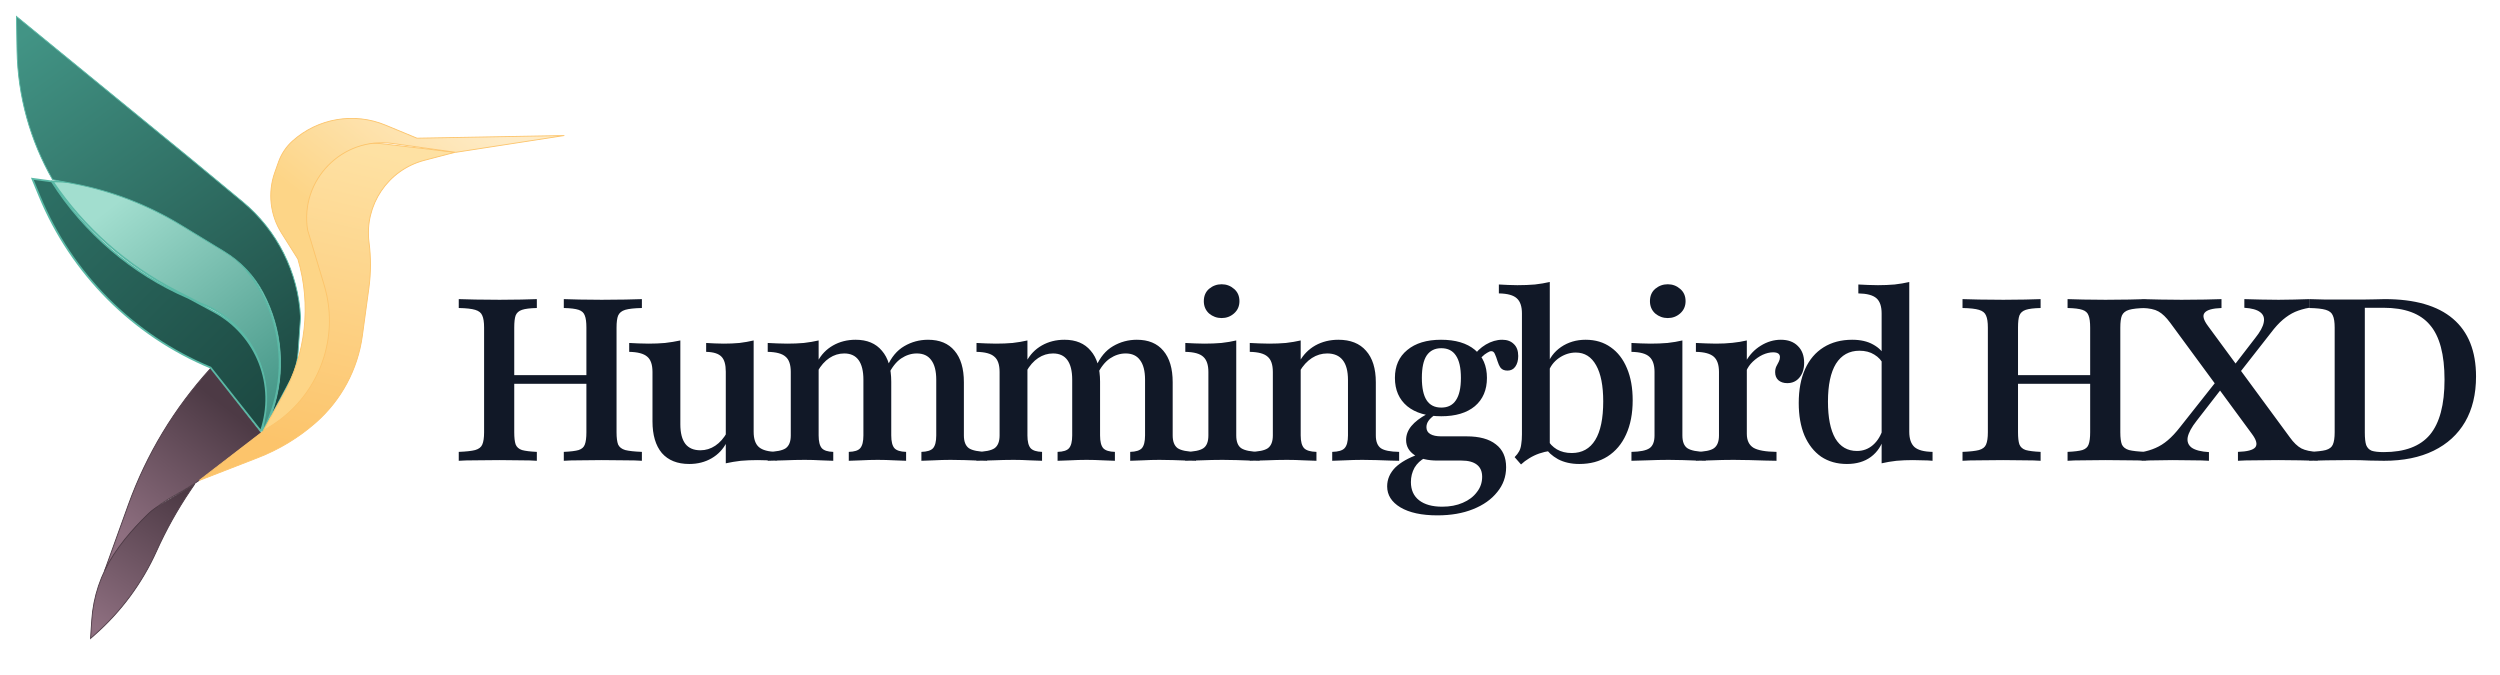
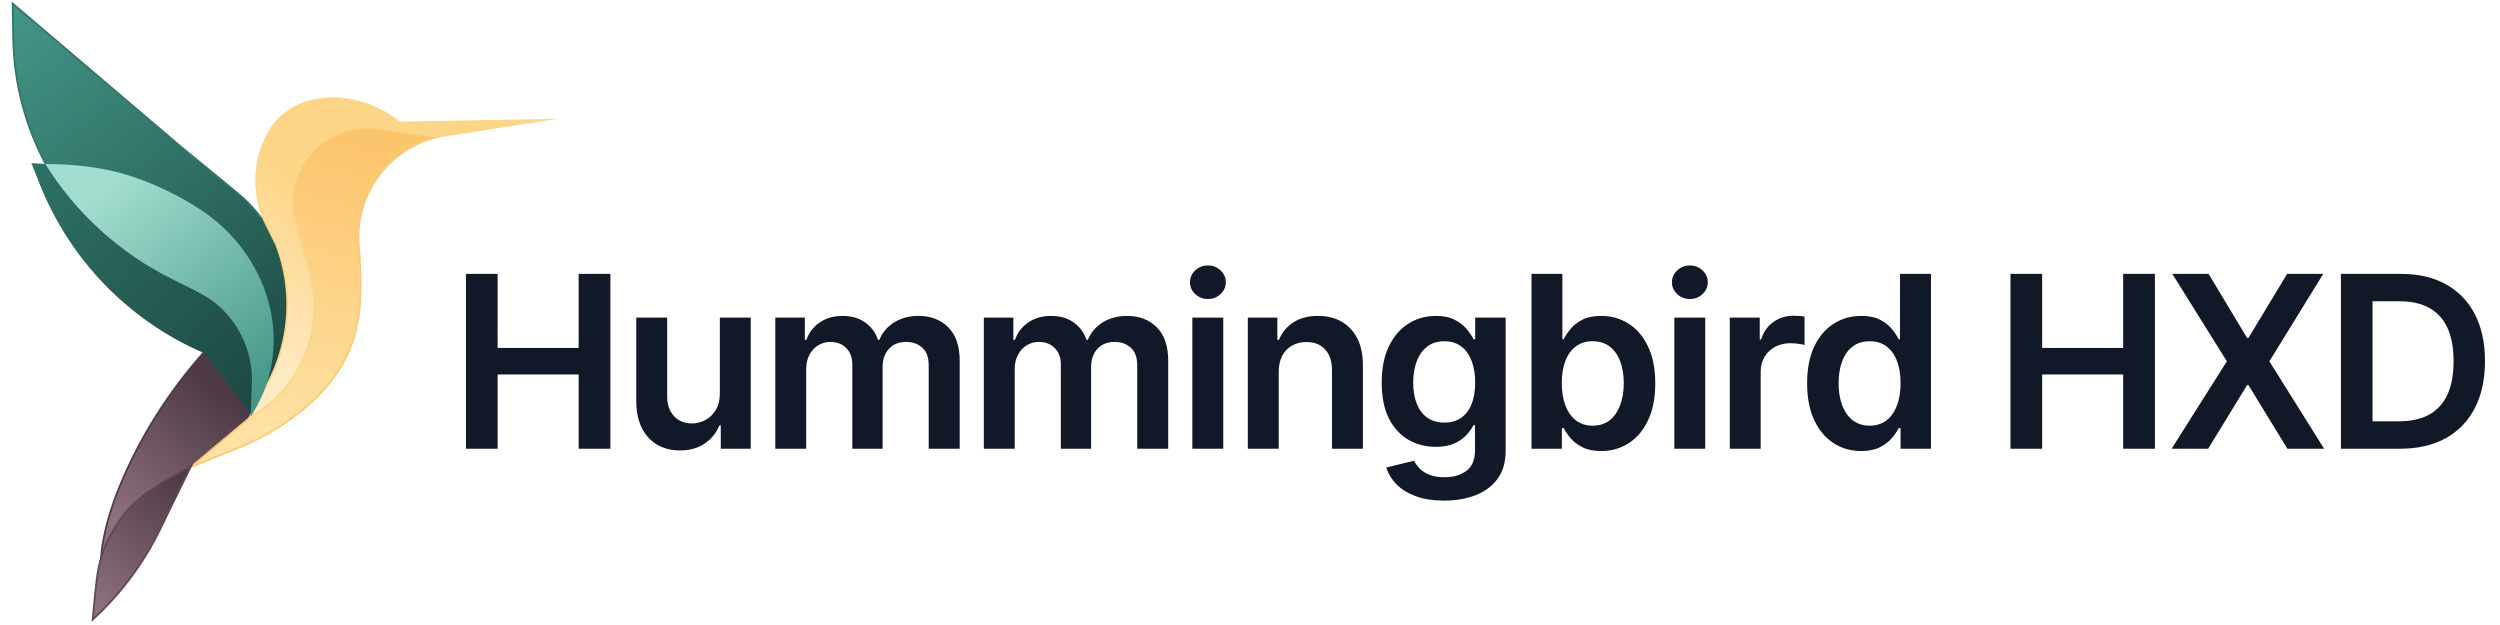
- <svg xmlns="http://www.w3.org/2000/svg" width="152" height="41" viewBox="0 0 152 41" fill="none">
-   <path d="M34.279 28.016V27.474C34.686 27.456 34.987 27.419 35.181 27.363C35.375 27.299 35.5 27.187 35.556 27.03C35.621 26.863 35.653 26.613 35.653 26.28V19.921C35.653 19.588 35.621 19.343 35.556 19.185C35.5 19.019 35.375 18.903 35.181 18.838C34.987 18.773 34.686 18.736 34.279 18.727V18.186C34.519 18.195 34.839 18.204 35.236 18.213C35.644 18.223 36.093 18.227 36.583 18.227C37.129 18.227 37.611 18.223 38.027 18.213C38.453 18.204 38.786 18.195 39.027 18.186V18.727C38.573 18.736 38.236 18.773 38.013 18.838C37.8 18.903 37.657 19.019 37.583 19.185C37.518 19.343 37.486 19.588 37.486 19.921V26.28C37.486 26.613 37.518 26.863 37.583 27.03C37.657 27.187 37.8 27.299 38.013 27.363C38.236 27.419 38.573 27.456 39.027 27.474V28.016C38.786 27.997 38.458 27.988 38.041 27.988C37.625 27.979 37.139 27.974 36.583 27.974C36.093 27.974 35.644 27.979 35.236 27.988C34.839 27.988 34.519 27.997 34.279 28.016ZM27.892 28.016V27.474C28.345 27.456 28.678 27.419 28.891 27.363C29.113 27.299 29.257 27.187 29.322 27.03C29.396 26.863 29.433 26.613 29.433 26.28V19.921C29.433 19.588 29.396 19.343 29.322 19.185C29.257 19.019 29.113 18.903 28.891 18.838C28.678 18.773 28.345 18.736 27.892 18.727V18.186C28.142 18.195 28.48 18.204 28.905 18.213C29.331 18.223 29.822 18.227 30.377 18.227C30.858 18.227 31.298 18.223 31.696 18.213C32.094 18.204 32.409 18.195 32.64 18.186V18.727C32.233 18.736 31.932 18.773 31.738 18.838C31.543 18.903 31.414 19.019 31.349 19.185C31.293 19.343 31.266 19.588 31.266 19.921V26.28C31.266 26.604 31.293 26.85 31.349 27.016C31.414 27.183 31.543 27.299 31.738 27.363C31.941 27.419 32.242 27.456 32.64 27.474V28.016C32.4 27.997 32.08 27.988 31.682 27.988C31.284 27.979 30.844 27.974 30.363 27.974C29.808 27.974 29.317 27.979 28.891 27.988C28.475 27.988 28.142 27.997 27.892 28.016ZM30.544 23.337V22.809H36.375V23.337H30.544ZM41.906 28.21C41.184 28.21 40.629 27.988 40.24 27.544C39.86 27.09 39.671 26.447 39.671 25.614V22.615C39.671 22.171 39.564 21.86 39.351 21.685C39.139 21.5 38.773 21.402 38.255 21.393V20.852C38.43 20.861 38.615 20.87 38.81 20.879C39.014 20.889 39.222 20.893 39.435 20.893C39.786 20.893 40.12 20.879 40.434 20.852C40.758 20.814 41.068 20.764 41.365 20.699V25.794C41.365 26.322 41.466 26.72 41.67 26.988C41.874 27.248 42.179 27.377 42.586 27.377C42.91 27.377 43.211 27.285 43.489 27.099C43.767 26.914 44.007 26.641 44.211 26.28L44.183 26.891C43.97 27.308 43.665 27.632 43.267 27.863C42.869 28.095 42.415 28.21 41.906 28.21ZM44.128 28.169V22.601C44.128 22.166 44.04 21.86 43.864 21.685C43.688 21.5 43.378 21.402 42.934 21.393V20.852C43.1 20.861 43.271 20.87 43.447 20.879C43.623 20.889 43.808 20.893 44.003 20.893C44.345 20.893 44.664 20.879 44.961 20.852C45.266 20.814 45.553 20.764 45.822 20.699V26.253C45.822 26.688 45.928 26.998 46.141 27.183C46.354 27.368 46.715 27.465 47.224 27.474V28.016C47.048 27.997 46.863 27.988 46.668 27.988C46.474 27.979 46.275 27.974 46.071 27.974C45.71 27.974 45.368 27.988 45.044 28.016C44.729 28.053 44.424 28.104 44.128 28.169ZM56.021 28.016V27.474C56.364 27.465 56.6 27.391 56.729 27.252C56.859 27.104 56.924 26.845 56.924 26.475V23.087C56.924 22.559 56.822 22.161 56.618 21.893C56.424 21.624 56.132 21.49 55.743 21.49C55.41 21.49 55.091 21.592 54.785 21.796C54.489 21.999 54.23 22.328 54.008 22.782L53.938 22.296C54.188 21.722 54.535 21.305 54.98 21.046C55.424 20.787 55.905 20.657 56.424 20.657C57.127 20.657 57.664 20.879 58.034 21.324C58.414 21.768 58.604 22.407 58.604 23.24V26.475C58.604 26.845 58.705 27.104 58.909 27.252C59.122 27.391 59.492 27.465 60.02 27.474V28.016C59.881 28.007 59.687 28.002 59.437 28.002C59.196 27.993 58.932 27.983 58.645 27.974C58.358 27.965 58.076 27.96 57.798 27.96C57.456 27.96 57.118 27.97 56.785 27.988C56.452 27.997 56.197 28.007 56.021 28.016ZM46.677 28.016V27.474C47.205 27.465 47.57 27.391 47.774 27.252C47.977 27.104 48.079 26.845 48.079 26.475V22.615C48.079 22.171 47.973 21.86 47.76 21.685C47.556 21.5 47.195 21.402 46.677 21.393V20.852C46.871 20.861 47.066 20.87 47.26 20.879C47.455 20.889 47.654 20.893 47.857 20.893C48.218 20.893 48.556 20.879 48.871 20.852C49.195 20.814 49.495 20.764 49.773 20.699V26.475C49.773 26.845 49.838 27.104 49.968 27.252C50.097 27.391 50.328 27.465 50.662 27.474V28.016C50.467 28.007 50.213 27.997 49.898 27.988C49.593 27.97 49.269 27.96 48.926 27.96C48.537 27.96 48.13 27.97 47.704 27.988C47.288 27.997 46.945 28.007 46.677 28.016ZM51.606 28.016V27.474C51.948 27.465 52.18 27.391 52.3 27.252C52.43 27.104 52.495 26.845 52.495 26.475V23.087C52.495 22.559 52.397 22.161 52.203 21.893C52.008 21.624 51.717 21.49 51.328 21.49C51.004 21.49 50.703 21.583 50.426 21.768C50.148 21.953 49.907 22.226 49.704 22.587V21.99C49.926 21.564 50.241 21.236 50.648 21.004C51.055 20.773 51.513 20.657 52.022 20.657C52.717 20.657 53.249 20.879 53.619 21.324C53.999 21.759 54.188 22.388 54.188 23.212V26.475C54.188 26.845 54.253 27.104 54.383 27.252C54.512 27.391 54.748 27.465 55.091 27.474V28.016C54.934 28.007 54.688 27.997 54.355 27.988C54.022 27.97 53.693 27.96 53.369 27.96C53.036 27.96 52.703 27.97 52.37 27.988C52.036 27.997 51.782 28.007 51.606 28.016ZM68.716 28.016V27.474C69.059 27.465 69.295 27.391 69.424 27.252C69.554 27.104 69.619 26.845 69.619 26.475V23.087C69.619 22.559 69.517 22.161 69.313 21.893C69.119 21.624 68.828 21.49 68.439 21.49C68.106 21.49 67.786 21.592 67.481 21.796C67.184 21.999 66.925 22.328 66.703 22.782L66.634 22.296C66.884 21.722 67.231 21.305 67.675 21.046C68.119 20.787 68.601 20.657 69.119 20.657C69.823 20.657 70.359 20.879 70.73 21.324C71.109 21.768 71.299 22.407 71.299 23.24V26.475C71.299 26.845 71.401 27.104 71.604 27.252C71.817 27.391 72.188 27.465 72.715 27.474V28.016C72.576 28.007 72.382 28.002 72.132 28.002C71.891 27.993 71.627 27.983 71.341 27.974C71.054 27.965 70.771 27.96 70.494 27.96C70.151 27.96 69.813 27.97 69.48 27.988C69.147 27.997 68.892 28.007 68.716 28.016ZM59.372 28.016V27.474C59.9 27.465 60.265 27.391 60.469 27.252C60.673 27.104 60.775 26.845 60.775 26.475V22.615C60.775 22.171 60.668 21.86 60.455 21.685C60.252 21.5 59.891 21.402 59.372 21.393V20.852C59.567 20.861 59.761 20.87 59.955 20.879C60.15 20.889 60.349 20.893 60.552 20.893C60.913 20.893 61.251 20.879 61.566 20.852C61.89 20.814 62.191 20.764 62.468 20.699V26.475C62.468 26.845 62.533 27.104 62.663 27.252C62.792 27.391 63.024 27.465 63.357 27.474V28.016C63.163 28.007 62.908 27.997 62.593 27.988C62.288 27.97 61.964 27.96 61.621 27.96C61.233 27.96 60.825 27.97 60.4 27.988C59.983 27.997 59.641 28.007 59.372 28.016ZM64.301 28.016V27.474C64.644 27.465 64.875 27.391 64.995 27.252C65.125 27.104 65.19 26.845 65.19 26.475V23.087C65.19 22.559 65.093 22.161 64.898 21.893C64.704 21.624 64.412 21.49 64.023 21.49C63.7 21.49 63.399 21.583 63.121 21.768C62.843 21.953 62.603 22.226 62.399 22.587V21.99C62.621 21.564 62.936 21.236 63.343 21.004C63.75 20.773 64.209 20.657 64.718 20.657C65.412 20.657 65.944 20.879 66.314 21.324C66.694 21.759 66.884 22.388 66.884 23.212V26.475C66.884 26.845 66.948 27.104 67.078 27.252C67.208 27.391 67.444 27.465 67.786 27.474V28.016C67.629 28.007 67.383 27.997 67.05 27.988C66.717 27.97 66.388 27.96 66.064 27.96C65.731 27.96 65.398 27.97 65.065 27.988C64.732 27.997 64.477 28.007 64.301 28.016ZM72.067 28.016V27.474C72.595 27.465 72.961 27.391 73.164 27.252C73.368 27.113 73.47 26.854 73.47 26.475V22.615C73.47 22.189 73.368 21.884 73.164 21.698C72.961 21.504 72.595 21.402 72.067 21.393V20.852C72.253 20.861 72.442 20.87 72.637 20.879C72.831 20.889 73.025 20.893 73.22 20.893C73.59 20.893 73.937 20.879 74.261 20.852C74.594 20.814 74.895 20.764 75.164 20.699V26.475C75.164 26.854 75.266 27.113 75.469 27.252C75.682 27.391 76.052 27.465 76.58 27.474V28.016C76.441 28.007 76.247 28.002 75.997 28.002C75.756 27.993 75.488 27.983 75.191 27.974C74.904 27.965 74.618 27.96 74.331 27.96C73.905 27.96 73.474 27.97 73.039 27.988C72.604 27.997 72.28 28.007 72.067 28.016ZM74.275 19.338C73.988 19.338 73.734 19.246 73.511 19.06C73.299 18.866 73.192 18.616 73.192 18.311C73.192 17.996 73.299 17.746 73.511 17.561C73.734 17.376 73.988 17.283 74.275 17.283C74.562 17.283 74.812 17.376 75.025 17.561C75.247 17.746 75.358 17.996 75.358 18.311C75.358 18.616 75.247 18.866 75.025 19.06C74.812 19.246 74.562 19.338 74.275 19.338ZM80.999 28.016V27.474C81.369 27.465 81.619 27.391 81.748 27.252C81.887 27.104 81.957 26.845 81.957 26.475V23.101C81.957 22.564 81.85 22.161 81.637 21.893C81.424 21.624 81.11 21.49 80.693 21.49C80.36 21.49 80.05 21.583 79.763 21.768C79.476 21.953 79.226 22.226 79.013 22.587V21.976C79.245 21.56 79.564 21.236 79.971 21.004C80.388 20.773 80.855 20.657 81.373 20.657C82.105 20.657 82.665 20.879 83.053 21.324C83.451 21.768 83.65 22.407 83.65 23.24V26.475C83.65 26.845 83.752 27.104 83.956 27.252C84.159 27.391 84.53 27.465 85.067 27.474V28.016C84.928 28.007 84.733 28.002 84.484 28.002C84.234 27.993 83.965 27.983 83.678 27.974C83.391 27.965 83.109 27.96 82.831 27.96C82.48 27.96 82.128 27.97 81.776 27.988C81.434 27.997 81.174 28.007 80.999 28.016ZM75.986 28.016V27.474C76.514 27.465 76.879 27.391 77.083 27.252C77.287 27.104 77.389 26.845 77.389 26.475V22.615C77.389 22.171 77.282 21.86 77.069 21.685C76.866 21.5 76.505 21.402 75.986 21.393V20.852C76.181 20.861 76.375 20.87 76.569 20.879C76.764 20.889 76.963 20.893 77.166 20.893C77.527 20.893 77.865 20.879 78.18 20.852C78.504 20.814 78.805 20.764 79.082 20.699V26.475C79.082 26.845 79.152 27.104 79.291 27.252C79.43 27.391 79.68 27.465 80.04 27.474V28.016C79.837 28.007 79.573 27.997 79.249 27.988C78.925 27.97 78.592 27.96 78.249 27.96C77.851 27.96 77.439 27.97 77.014 27.988C76.597 27.997 76.255 28.007 75.986 28.016ZM87.393 31.334C86.44 31.334 85.69 31.172 85.144 30.848C84.607 30.524 84.339 30.099 84.339 29.571C84.339 29.145 84.501 28.766 84.825 28.432C85.158 28.108 85.639 27.835 86.269 27.613L86.643 27.835C86.375 27.974 86.162 28.173 86.005 28.432C85.857 28.701 85.783 28.992 85.783 29.307C85.783 29.788 85.949 30.159 86.282 30.418C86.616 30.677 87.083 30.807 87.685 30.807C88.157 30.807 88.573 30.728 88.934 30.571C89.305 30.413 89.591 30.196 89.795 29.918C90.008 29.65 90.115 29.34 90.115 28.988C90.115 28.664 90.008 28.419 89.795 28.252C89.582 28.085 89.268 28.002 88.851 28.002H87.393C86.81 28.002 86.347 27.891 86.005 27.669C85.662 27.437 85.491 27.132 85.491 26.752C85.491 26.447 85.597 26.165 85.81 25.905C86.023 25.646 86.343 25.401 86.768 25.17L87.24 25.225C87.065 25.345 86.935 25.466 86.852 25.586C86.768 25.706 86.727 25.836 86.727 25.975C86.727 26.16 86.805 26.299 86.963 26.391C87.12 26.484 87.342 26.53 87.629 26.53H89.17C89.948 26.53 90.54 26.692 90.948 27.016C91.364 27.331 91.572 27.794 91.572 28.405C91.572 28.979 91.392 29.483 91.031 29.918C90.679 30.362 90.189 30.709 89.559 30.959C88.939 31.209 88.217 31.334 87.393 31.334ZM87.629 25.308C86.75 25.308 86.06 25.105 85.56 24.698C85.061 24.281 84.811 23.707 84.811 22.976C84.811 22.254 85.061 21.689 85.56 21.282C86.06 20.865 86.745 20.657 87.615 20.657C88.495 20.657 89.18 20.861 89.67 21.268C90.161 21.675 90.406 22.245 90.406 22.976C90.406 23.707 90.161 24.281 89.67 24.698C89.18 25.105 88.499 25.308 87.629 25.308ZM87.629 24.781C88.027 24.781 88.323 24.633 88.518 24.337C88.722 24.04 88.823 23.587 88.823 22.976C88.823 22.365 88.722 21.911 88.518 21.615C88.323 21.319 88.027 21.171 87.629 21.171C87.24 21.171 86.944 21.319 86.741 21.615C86.546 21.911 86.449 22.365 86.449 22.976C86.449 23.587 86.546 24.04 86.741 24.337C86.935 24.633 87.231 24.781 87.629 24.781ZM91.656 22.532C91.471 22.532 91.332 22.476 91.239 22.365C91.156 22.245 91.091 22.106 91.045 21.948C90.999 21.791 90.948 21.652 90.892 21.532C90.846 21.412 90.772 21.351 90.67 21.351C90.605 21.351 90.522 21.384 90.42 21.449C90.318 21.504 90.212 21.587 90.101 21.698C89.99 21.809 89.892 21.944 89.809 22.101L89.559 21.698C89.754 21.393 90.013 21.143 90.337 20.949C90.67 20.754 91.003 20.657 91.336 20.657C91.633 20.657 91.869 20.745 92.044 20.921C92.22 21.088 92.308 21.328 92.308 21.643C92.308 21.911 92.248 22.129 92.128 22.296C92.017 22.453 91.859 22.532 91.656 22.532ZM96.019 28.21C95.528 28.21 95.097 28.113 94.727 27.919C94.366 27.715 94.107 27.479 93.95 27.211L94.088 26.725C94.209 26.965 94.399 27.164 94.658 27.322C94.917 27.47 95.218 27.544 95.56 27.544C96.19 27.544 96.666 27.28 96.99 26.752C97.314 26.225 97.476 25.443 97.476 24.406C97.476 23.453 97.333 22.721 97.046 22.212C96.759 21.694 96.347 21.435 95.81 21.435C95.449 21.435 95.107 21.546 94.783 21.768C94.468 21.99 94.251 22.282 94.13 22.643L94.047 22.268C94.195 21.786 94.482 21.398 94.908 21.101C95.343 20.805 95.843 20.657 96.407 20.657C97 20.657 97.509 20.81 97.934 21.115C98.36 21.412 98.689 21.837 98.92 22.393C99.152 22.939 99.267 23.587 99.267 24.337C99.267 25.142 99.133 25.836 98.865 26.419C98.606 26.993 98.231 27.437 97.74 27.752C97.259 28.058 96.685 28.21 96.019 28.21ZM92.478 28.238L92.089 27.794C92.21 27.673 92.302 27.553 92.367 27.433C92.432 27.312 92.473 27.169 92.492 27.002C92.52 26.836 92.534 26.637 92.534 26.405V19.06C92.534 18.635 92.432 18.329 92.228 18.144C92.024 17.95 91.659 17.848 91.131 17.839V17.297C91.307 17.306 91.492 17.316 91.686 17.325C91.881 17.334 92.071 17.339 92.256 17.339C92.645 17.339 93.001 17.325 93.325 17.297C93.649 17.26 93.95 17.209 94.227 17.144V27.419C94.024 27.447 93.811 27.497 93.589 27.572C93.376 27.646 93.172 27.743 92.978 27.863C92.793 27.974 92.626 28.099 92.478 28.238ZM99.192 28.016V27.474C99.72 27.465 100.086 27.391 100.289 27.252C100.493 27.113 100.595 26.854 100.595 26.475V22.615C100.595 22.189 100.493 21.884 100.289 21.698C100.086 21.504 99.72 21.402 99.192 21.393V20.852C99.377 20.861 99.567 20.87 99.762 20.879C99.956 20.889 100.15 20.893 100.345 20.893C100.715 20.893 101.062 20.879 101.386 20.852C101.719 20.814 102.02 20.764 102.289 20.699V26.475C102.289 26.854 102.39 27.113 102.594 27.252C102.807 27.391 103.177 27.465 103.705 27.474V28.016C103.566 28.007 103.372 28.002 103.122 28.002C102.881 27.993 102.613 27.983 102.316 27.974C102.029 27.965 101.743 27.96 101.456 27.96C101.03 27.96 100.599 27.97 100.164 27.988C99.729 27.997 99.405 28.007 99.192 28.016ZM101.4 19.338C101.113 19.338 100.859 19.246 100.636 19.06C100.423 18.866 100.317 18.616 100.317 18.311C100.317 17.996 100.423 17.746 100.636 17.561C100.859 17.376 101.113 17.283 101.4 17.283C101.687 17.283 101.937 17.376 102.15 17.561C102.372 17.746 102.483 17.996 102.483 18.311C102.483 18.616 102.372 18.866 102.15 19.06C101.937 19.246 101.687 19.338 101.4 19.338ZM103.111 28.016V27.474C103.648 27.465 104.014 27.391 104.208 27.252C104.412 27.104 104.514 26.845 104.514 26.475V22.615C104.514 22.18 104.407 21.87 104.194 21.685C103.981 21.5 103.62 21.402 103.111 21.393V20.852C103.343 20.861 103.551 20.87 103.736 20.879C103.921 20.889 104.12 20.893 104.333 20.893C105.037 20.893 105.661 20.828 106.207 20.699V26.378C106.207 26.776 106.342 27.058 106.61 27.224C106.879 27.382 107.346 27.465 108.012 27.474V28.016C107.846 28.007 107.614 28.002 107.318 28.002C107.031 27.993 106.717 27.983 106.374 27.974C106.041 27.965 105.717 27.96 105.402 27.96C104.939 27.96 104.495 27.97 104.069 27.988C103.643 27.997 103.324 28.007 103.111 28.016ZM108.665 23.295C108.443 23.295 108.262 23.235 108.123 23.115C107.994 22.994 107.929 22.832 107.929 22.629C107.929 22.499 107.952 22.383 107.999 22.282C108.054 22.18 108.105 22.083 108.151 21.99C108.198 21.898 108.221 21.805 108.221 21.712C108.221 21.518 108.082 21.421 107.804 21.421C107.6 21.421 107.388 21.472 107.165 21.573C106.953 21.675 106.754 21.814 106.568 21.99C106.393 22.157 106.258 22.351 106.166 22.573L106.138 21.99C106.369 21.573 106.675 21.25 107.054 21.018C107.443 20.777 107.85 20.657 108.276 20.657C108.711 20.657 109.054 20.782 109.304 21.032C109.563 21.282 109.692 21.624 109.692 22.059C109.692 22.43 109.595 22.73 109.401 22.962C109.216 23.184 108.97 23.295 108.665 23.295ZM114.403 28.169V19.06C114.403 18.625 114.297 18.315 114.084 18.13C113.871 17.945 113.505 17.848 112.987 17.839V17.297C113.191 17.306 113.385 17.316 113.57 17.325C113.765 17.334 113.968 17.339 114.181 17.339C114.533 17.339 114.871 17.325 115.195 17.297C115.519 17.26 115.815 17.209 116.083 17.144V26.253C116.083 26.678 116.19 26.988 116.403 27.183C116.616 27.368 116.981 27.465 117.499 27.474V28.016C117.305 27.997 117.111 27.988 116.916 27.988C116.722 27.979 116.518 27.974 116.305 27.974C115.963 27.974 115.63 27.988 115.306 28.016C114.982 28.053 114.681 28.104 114.403 28.169ZM112.293 28.21C111.691 28.21 111.168 28.062 110.724 27.766C110.289 27.46 109.951 27.03 109.71 26.475C109.479 25.919 109.363 25.262 109.363 24.503C109.363 23.698 109.493 23.008 109.752 22.434C110.011 21.86 110.386 21.421 110.877 21.115C111.367 20.81 111.946 20.657 112.612 20.657C113.121 20.657 113.547 20.754 113.89 20.949C114.241 21.143 114.482 21.388 114.612 21.685L114.514 22.171C114.403 21.921 114.218 21.717 113.959 21.56C113.709 21.402 113.408 21.324 113.056 21.324C112.436 21.324 111.96 21.587 111.626 22.115C111.302 22.643 111.14 23.411 111.14 24.42C111.14 25.392 111.289 26.137 111.585 26.655C111.89 27.164 112.33 27.419 112.904 27.419C113.274 27.419 113.598 27.299 113.876 27.058C114.163 26.808 114.371 26.461 114.5 26.017L114.57 26.53C114.422 27.067 114.149 27.484 113.751 27.78C113.362 28.067 112.876 28.21 112.293 28.21ZM125.708 28.016V27.474C126.115 27.456 126.416 27.419 126.61 27.363C126.805 27.299 126.929 27.187 126.985 27.03C127.05 26.863 127.082 26.613 127.082 26.28V19.921C127.082 19.588 127.05 19.343 126.985 19.185C126.929 19.019 126.805 18.903 126.61 18.838C126.416 18.773 126.115 18.736 125.708 18.727V18.186C125.948 18.195 126.268 18.204 126.666 18.213C127.073 18.223 127.522 18.227 128.012 18.227C128.559 18.227 129.04 18.223 129.456 18.213C129.882 18.204 130.215 18.195 130.456 18.186V18.727C130.003 18.736 129.665 18.773 129.443 18.838C129.23 18.903 129.086 19.019 129.012 19.185C128.947 19.343 128.915 19.588 128.915 19.921V26.28C128.915 26.613 128.947 26.863 129.012 27.03C129.086 27.187 129.23 27.299 129.443 27.363C129.665 27.419 130.003 27.456 130.456 27.474V28.016C130.215 27.997 129.887 27.988 129.47 27.988C129.054 27.979 128.568 27.974 128.012 27.974C127.522 27.974 127.073 27.979 126.666 27.988C126.268 27.988 125.948 27.997 125.708 28.016ZM119.321 28.016V27.474C119.774 27.456 120.108 27.419 120.32 27.363C120.543 27.299 120.686 27.187 120.751 27.03C120.825 26.863 120.862 26.613 120.862 26.28V19.921C120.862 19.588 120.825 19.343 120.751 19.185C120.686 19.019 120.543 18.903 120.32 18.838C120.108 18.773 119.774 18.736 119.321 18.727V18.186C119.571 18.195 119.909 18.204 120.334 18.213C120.76 18.223 121.251 18.227 121.806 18.227C122.287 18.227 122.727 18.223 123.125 18.213C123.523 18.204 123.838 18.195 124.069 18.186V18.727C123.662 18.736 123.361 18.773 123.167 18.838C122.972 18.903 122.843 19.019 122.778 19.185C122.722 19.343 122.695 19.588 122.695 19.921V26.28C122.695 26.604 122.722 26.85 122.778 27.016C122.843 27.183 122.972 27.299 123.167 27.363C123.37 27.419 123.671 27.456 124.069 27.474V28.016C123.829 27.997 123.509 27.988 123.111 27.988C122.713 27.979 122.274 27.974 121.792 27.974C121.237 27.974 120.746 27.979 120.32 27.988C119.904 27.988 119.571 27.997 119.321 28.016ZM121.973 23.337V22.809H127.804V23.337H121.973ZM136.067 28.016V27.474C136.632 27.456 136.983 27.363 137.122 27.197C137.261 27.021 137.192 26.748 136.914 26.378L131.943 19.616C131.703 19.292 131.467 19.065 131.235 18.936C131.004 18.806 130.675 18.736 130.249 18.727V18.186C130.564 18.195 130.925 18.204 131.332 18.213C131.74 18.223 132.175 18.227 132.638 18.227C133.193 18.227 133.67 18.223 134.068 18.213C134.475 18.204 134.808 18.195 135.067 18.186V18.727C134.521 18.746 134.179 18.843 134.04 19.019C133.901 19.185 133.97 19.454 134.248 19.824L139.219 26.586C139.45 26.91 139.686 27.137 139.927 27.266C140.167 27.386 140.496 27.456 140.913 27.474V28.016C140.589 28.007 140.228 27.997 139.83 27.988C139.432 27.979 138.997 27.974 138.524 27.974C137.969 27.974 137.488 27.979 137.081 27.988C136.673 27.988 136.335 27.997 136.067 28.016ZM130.222 28.016V27.488C130.527 27.433 130.805 27.349 131.055 27.238C131.314 27.127 131.564 26.97 131.804 26.766C132.045 26.563 132.295 26.294 132.554 25.961L134.859 23.045L135.276 23.365L133.554 25.586C133.248 25.975 133.068 26.308 133.012 26.586C132.966 26.854 133.049 27.067 133.262 27.224C133.484 27.373 133.832 27.46 134.304 27.488V28.016C134.035 27.997 133.711 27.988 133.332 27.988C132.952 27.979 132.536 27.974 132.082 27.974C131.749 27.974 131.434 27.979 131.138 27.988C130.842 27.988 130.536 27.997 130.222 28.016ZM135.914 22.99L135.442 22.726L137.122 20.546C137.418 20.176 137.59 19.861 137.636 19.602C137.691 19.334 137.617 19.125 137.414 18.977C137.219 18.829 136.9 18.741 136.456 18.713V18.186C136.78 18.195 137.113 18.204 137.455 18.213C137.807 18.223 138.168 18.227 138.538 18.227C138.881 18.227 139.196 18.223 139.483 18.213C139.769 18.204 140.075 18.195 140.399 18.186V18.713C140.084 18.769 139.797 18.852 139.538 18.963C139.288 19.074 139.043 19.232 138.802 19.435C138.562 19.639 138.316 19.907 138.066 20.241L135.914 22.99ZM140.407 28.016V27.474C140.861 27.456 141.194 27.419 141.407 27.363C141.629 27.299 141.772 27.187 141.837 27.03C141.911 26.863 141.948 26.613 141.948 26.28V19.921C141.948 19.588 141.911 19.343 141.837 19.185C141.772 19.019 141.629 18.903 141.407 18.838C141.194 18.773 140.861 18.736 140.407 18.727V18.186C140.685 18.195 141.018 18.204 141.407 18.213C141.805 18.213 142.286 18.213 142.851 18.213C143.11 18.213 143.374 18.213 143.642 18.213C143.911 18.204 144.161 18.2 144.392 18.2C144.633 18.19 144.832 18.186 144.989 18.186C146.822 18.186 148.206 18.584 149.14 19.38C150.075 20.176 150.543 21.347 150.543 22.892C150.543 23.966 150.321 24.887 149.876 25.655C149.432 26.415 148.793 26.998 147.96 27.405C147.127 27.812 146.123 28.016 144.947 28.016C144.707 28.016 144.415 28.011 144.073 28.002C143.739 27.983 143.337 27.974 142.865 27.974C142.356 27.974 141.884 27.979 141.449 27.988C141.013 27.997 140.666 28.007 140.407 28.016ZM144.933 27.488C146.211 27.488 147.146 27.137 147.738 26.433C148.331 25.72 148.627 24.605 148.627 23.087C148.627 21.55 148.331 20.44 147.738 19.755C147.155 19.06 146.215 18.713 144.92 18.713H143.781V26.308C143.781 26.641 143.809 26.891 143.864 27.058C143.929 27.224 144.04 27.34 144.198 27.405C144.364 27.46 144.61 27.488 144.933 27.488Z" fill="#111827" />
-   <path d="M16.114 24.705L15.966 26.265C18.297 21.839 16.558 16.361 12.101 14.09L8.677 12.346C6.98 11.481 5.103 11.031 3.199 11.031C5.099 13.846 7.68 16.135 10.702 17.686L12.157 18.433C14.749 19.381 16.374 21.958 16.114 24.705Z" fill="url(#paint0_linear_257_1420)" stroke="#5AB9A6" stroke-width="0.107" />
-   <path d="M15.86 26.318L12.802 22.403C10.607 24.811 8.908 27.628 7.803 30.694L6.365 34.687L7.653 32.811C8.428 31.681 9.46 30.751 10.664 30.096C11.48 29.653 12.256 29.139 12.982 28.561L14.519 27.338L15.86 26.318Z" fill="url(#paint1_linear_257_1420)" stroke="#4D3A45" stroke-width="0.054" />
-   <path d="M12.802 22.349L15.86 26.211C16.819 23.427 15.621 20.357 13.03 18.958L11.461 18.111C8.04 16.645 5.139 14.175 3.147 11.031L1.967 10.87L2.409 11.937C4.359 16.647 8.096 20.391 12.802 22.349Z" fill="url(#paint2_linear_257_1420)" stroke="#5AB9A6" stroke-width="0.107" />
-   <path d="M11.836 29.43L9.555 30.826C9.324 30.967 9.112 31.137 8.923 31.332L8.36 31.913C7.817 32.473 7.329 33.084 6.902 33.737C6.128 34.922 5.672 36.287 5.579 37.7L5.506 38.817L5.76 38.593C7.36 37.185 8.641 35.452 9.516 33.509C10.096 32.222 10.784 30.987 11.574 29.818L11.836 29.43Z" fill="url(#paint3_linear_257_1420)" stroke="#4D3A45" stroke-width="0.054" />
-   <path d="M11.567 9.636L1 1L1.035 3.071C1.083 5.829 1.827 8.531 3.199 10.924L4.48 11.168C6.79 11.609 9.001 12.464 11.007 13.692L13.656 15.312C14.641 15.916 15.448 16.772 15.99 17.793C17.173 20.015 17.381 22.628 16.566 25.01L16.449 25.353L17.624 23.159C17.91 22.625 18.08 22.037 18.122 21.433L18.273 19.292C18.136 16.558 16.856 14.007 14.746 12.263L11.567 9.636Z" fill="url(#paint4_linear_257_1420)" stroke="#5AB9A6" stroke-width="0.054" />
-   <path d="M23.252 8.742L27.66 9.261L25.806 9.746C23.585 10.327 22.142 12.469 22.438 14.746C22.557 15.662 22.554 16.591 22.429 17.506L22.031 20.414C21.752 22.458 20.745 24.332 19.195 25.694C18.159 26.604 16.971 27.325 15.685 27.824L12.104 29.215L16.979 25.471C19.466 23.562 20.505 20.308 19.584 17.31L18.649 14.264C17.739 11.301 20.174 8.38 23.252 8.742Z" fill="url(#paint5_linear_257_1420)" stroke="#FCC46B" stroke-width="0.054" />
-   <path d="M17.192 24.054L16.02 26.158C19.199 24.474 20.744 20.778 19.709 17.332L18.702 13.981C18.221 10.938 20.817 8.297 23.867 8.723L27.713 9.261L34.311 8.241L25.353 8.402L23.44 7.609C21.528 6.815 19.33 7.19 17.788 8.572C17.402 8.918 17.109 9.356 16.935 9.845L16.707 10.488C16.273 11.712 16.423 13.066 17.114 14.165L18.112 15.751C18.935 18.53 18.603 21.523 17.192 24.054Z" fill="url(#paint6_linear_257_1420)" stroke="#FCC46B" stroke-width="0.054" />
+ <svg xmlns="http://www.w3.org/2000/svg" width="156" height="39" viewBox="0 0 156 39" fill="none">
+   <path d="M11.258 9.128L0.789 0.221L0.825 2.399C0.871 5.219 1.607 7.985 2.968 10.455L4.137 10.688C6.49 11.156 8.736 12.057 10.759 13.346L13.309 14.971C14.297 15.6 15.099 16.482 15.632 17.525C16.807 19.824 16.967 22.51 16.074 24.932L15.721 25.889L16.823 23.729C17.604 22.197 18.166 20.529 18.166 18.808C18.064 16.17 16.837 13.701 14.795 12.027L11.258 9.128Z" fill="url(#paint0_linear_709_1711)" stroke="#337569" stroke-width="0.113" />
+   <path d="M2.86 10.234L1.957 10.179L2.479 11.492C4.357 16.213 8.029 19.998 12.691 22.017L14.179 24.009L15.667 26C16.653 23.115 15.439 19.937 12.781 18.444L11.363 17.647C7.964 16.131 5.079 13.661 3.056 10.536L2.86 10.234Z" fill="url(#paint1_linear_709_1711)" />
+   <path d="M6.312 34.74L7.626 32.733C8.379 31.584 9.393 30.631 10.585 29.95C11.405 29.483 12.181 28.944 12.905 28.34L14.435 27.062L15.665 26L14.177 24.009L12.689 22.017C10.519 24.468 8.728 27.288 7.482 30.315C6.366 33.026 6.312 34.74 6.312 34.74Z" fill="url(#paint2_linear_709_1711)" stroke="#4E3B46" stroke-width="0.113" stroke-miterlimit="16" />
+   <path d="M15.02 27.883L11.895 29.153L16.252 25.502C18.956 23.324 20.089 19.735 19.125 16.4L18.59 14.549L18.027 12.496C17.326 9.941 19.408 7.478 22.044 7.745L27.411 8.519L27.104 8.603C24.018 9.443 22.02 12.426 22.416 15.6C22.416 15.6 22.609 17.973 22.416 19.472C22.367 19.858 22.278 20.291 22.174 20.723C21.759 22.433 20.728 23.91 19.429 25.097C18.136 26.28 16.643 27.223 15.02 27.883Z" fill="url(#paint3_linear_709_1711)" stroke="#FCCA76" stroke-width="0.113" stroke-miterlimit="16" />
+   <path d="M5.942 36.998L5.781 38.668C7.537 37.06 8.972 35.134 10.012 32.993L10.83 31.311L11.945 29.043L10.723 29.762C10.723 29.762 9.996 30.175 9.554 30.481C9.146 30.763 8.921 30.93 8.545 31.255C7.793 31.904 7.226 32.739 6.774 33.623C6.743 33.684 6.713 33.743 6.685 33.8C6.194 34.787 6.047 35.901 5.942 36.998Z" fill="url(#paint4_linear_709_1711)" stroke="#5F4956" stroke-width="0.113" stroke-miterlimit="16" />
+   <path d="M16.703 23.923L15.569 26.055C18.775 24.27 20.328 20.51 19.316 16.983L18.293 13.415C17.776 10.285 20.45 7.555 23.59 8.007L27.266 8.536L33.996 7.483L24.945 7.649L24.708 7.471C22.161 5.558 18.212 5.562 16.708 8.37C16.508 8.743 16.274 9.368 16.274 9.368C15.787 10.933 15.922 12.627 16.652 14.095L17.25 15.3C18.318 18.119 18.118 21.261 16.703 23.923Z" fill="url(#paint5_linear_709_1711)" stroke="#FDD587" stroke-width="0.113" stroke-miterlimit="16" />
+   <path d="M15.636 26L15.743 25.831C18.534 21.411 16.747 15.719 12.31 12.954C11.325 12.341 11.339 12.36 10.304 11.844C9.817 11.602 9.199 11.355 8.577 11.131C6.739 10.467 4.782 10.234 2.828 10.234C4.753 13.319 7.498 15.808 10.757 17.423L12.046 18.062C14.358 19.08 15.814 21.408 15.716 23.933L15.636 26Z" fill="url(#paint6_linear_709_1711)" />
+   <path d="M29.076 28V17.091H31.052V21.709H36.107V17.091H38.089V28H36.107V23.366H31.052V28H29.076ZM44.918 24.559V19.818H46.846V28H44.976V26.546H44.891C44.706 27.004 44.403 27.379 43.98 27.67C43.561 27.961 43.044 28.107 42.43 28.107C41.894 28.107 41.42 27.988 41.008 27.75C40.599 27.508 40.28 27.158 40.049 26.7C39.818 26.239 39.703 25.681 39.703 25.028V19.818H41.631V24.729C41.631 25.248 41.773 25.66 42.057 25.965C42.341 26.271 42.714 26.423 43.176 26.423C43.46 26.423 43.735 26.354 44.002 26.216C44.268 26.077 44.486 25.871 44.657 25.598C44.831 25.321 44.918 24.974 44.918 24.559ZM48.379 28V19.818H50.222V21.209H50.318C50.488 20.74 50.77 20.374 51.165 20.111C51.559 19.845 52.029 19.712 52.576 19.712C53.13 19.712 53.597 19.847 53.977 20.116C54.361 20.383 54.631 20.747 54.787 21.209H54.872C55.053 20.754 55.359 20.392 55.788 20.122C56.221 19.848 56.735 19.712 57.328 19.712C58.081 19.712 58.695 19.95 59.171 20.425C59.647 20.901 59.885 21.596 59.885 22.508V28H57.951V22.806C57.951 22.299 57.816 21.928 57.546 21.693C57.276 21.455 56.946 21.336 56.555 21.336C56.09 21.336 55.726 21.482 55.463 21.773C55.204 22.061 55.075 22.435 55.075 22.897V28H53.184V22.727C53.184 22.304 53.056 21.967 52.8 21.715C52.548 21.462 52.218 21.336 51.809 21.336C51.532 21.336 51.28 21.407 51.053 21.549C50.826 21.688 50.645 21.885 50.51 22.141C50.375 22.393 50.307 22.688 50.307 23.025V28H48.379ZM61.391 28V19.818H63.234V21.209H63.33C63.5 20.74 63.782 20.374 64.177 20.111C64.571 19.845 65.041 19.712 65.588 19.712C66.142 19.712 66.609 19.847 66.989 20.116C67.373 20.383 67.642 20.747 67.799 21.209H67.884C68.065 20.754 68.371 20.392 68.8 20.122C69.234 19.848 69.747 19.712 70.34 19.712C71.093 19.712 71.707 19.95 72.183 20.425C72.659 20.901 72.897 21.596 72.897 22.508V28H70.963V22.806C70.963 22.299 70.828 21.928 70.558 21.693C70.288 21.455 69.958 21.336 69.567 21.336C69.102 21.336 68.738 21.482 68.475 21.773C68.216 22.061 68.086 22.435 68.086 22.897V28H66.195V22.727C66.195 22.304 66.068 21.967 65.812 21.715C65.56 21.462 65.23 21.336 64.821 21.336C64.544 21.336 64.292 21.407 64.065 21.549C63.837 21.688 63.656 21.885 63.522 22.141C63.386 22.393 63.319 22.688 63.319 23.025V28H61.391ZM74.403 28V19.818H76.331V28H74.403ZM75.372 18.657C75.067 18.657 74.804 18.556 74.584 18.353C74.364 18.147 74.254 17.901 74.254 17.613C74.254 17.322 74.364 17.075 74.584 16.872C74.804 16.666 75.067 16.564 75.372 16.564C75.681 16.564 75.944 16.666 76.16 16.872C76.381 17.075 76.491 17.322 76.491 17.613C76.491 17.901 76.381 18.147 76.16 18.353C75.944 18.556 75.681 18.657 75.372 18.657ZM79.792 23.206V28H77.864V19.818H79.707V21.209H79.803C79.991 20.75 80.291 20.386 80.703 20.116C81.118 19.847 81.632 19.712 82.242 19.712C82.807 19.712 83.299 19.832 83.718 20.074C84.14 20.315 84.467 20.665 84.698 21.123C84.932 21.581 85.048 22.137 85.044 22.791V28H83.116V23.089C83.116 22.542 82.974 22.114 82.69 21.805C82.409 21.496 82.02 21.342 81.523 21.342C81.186 21.342 80.886 21.416 80.623 21.565C80.364 21.711 80.16 21.922 80.01 22.199C79.865 22.476 79.792 22.812 79.792 23.206ZM90.113 31.239C89.42 31.239 88.825 31.145 88.328 30.956C87.831 30.772 87.432 30.523 87.13 30.211C86.828 29.898 86.618 29.552 86.501 29.172L88.238 28.751C88.316 28.911 88.429 29.069 88.579 29.225C88.728 29.385 88.928 29.516 89.18 29.619C89.436 29.726 89.758 29.779 90.145 29.779C90.692 29.779 91.144 29.646 91.503 29.38C91.862 29.117 92.041 28.684 92.041 28.08V26.53H91.945C91.846 26.729 91.7 26.933 91.508 27.142C91.32 27.352 91.07 27.528 90.757 27.67C90.448 27.812 90.059 27.883 89.591 27.883C88.962 27.883 88.392 27.735 87.881 27.441C87.373 27.142 86.968 26.698 86.666 26.109C86.368 25.516 86.219 24.774 86.219 23.883C86.219 22.984 86.368 22.226 86.666 21.608C86.968 20.986 87.375 20.516 87.886 20.196C88.397 19.873 88.967 19.712 89.596 19.712C90.075 19.712 90.47 19.793 90.778 19.957C91.091 20.116 91.34 20.31 91.524 20.537C91.709 20.761 91.849 20.972 91.945 21.171H92.052V19.818H93.953V28.133C93.953 28.833 93.786 29.412 93.453 29.87C93.119 30.328 92.662 30.671 92.084 30.898C91.505 31.125 90.848 31.239 90.113 31.239ZM90.129 26.37C90.537 26.37 90.885 26.271 91.173 26.072C91.46 25.873 91.679 25.587 91.828 25.214C91.977 24.841 92.052 24.394 92.052 23.872C92.052 23.357 91.977 22.906 91.828 22.519C91.682 22.132 91.466 21.832 91.178 21.619C90.894 21.402 90.544 21.294 90.129 21.294C89.699 21.294 89.34 21.405 89.053 21.629C88.765 21.853 88.548 22.16 88.403 22.551C88.257 22.938 88.184 23.378 88.184 23.872C88.184 24.372 88.257 24.811 88.403 25.188C88.552 25.56 88.77 25.852 89.058 26.061C89.349 26.267 89.706 26.37 90.129 26.37ZM95.565 28V17.091H97.493V21.171H97.573C97.672 20.972 97.812 20.761 97.994 20.537C98.175 20.31 98.42 20.116 98.729 19.957C99.038 19.793 99.432 19.712 99.911 19.712C100.543 19.712 101.113 19.873 101.621 20.196C102.132 20.516 102.537 20.99 102.836 21.619C103.137 22.244 103.288 23.011 103.288 23.92C103.288 24.818 103.141 25.582 102.846 26.21C102.552 26.839 102.15 27.318 101.642 27.648C101.135 27.979 100.559 28.144 99.917 28.144C99.448 28.144 99.059 28.066 98.75 27.909C98.441 27.753 98.192 27.565 98.004 27.345C97.82 27.121 97.676 26.91 97.573 26.711H97.461V28H95.565ZM97.456 23.909C97.456 24.438 97.53 24.902 97.679 25.299C97.832 25.697 98.05 26.008 98.335 26.232C98.622 26.452 98.97 26.562 99.379 26.562C99.805 26.562 100.162 26.448 100.449 26.221C100.737 25.99 100.954 25.676 101.099 25.278C101.248 24.877 101.323 24.421 101.323 23.909C101.323 23.401 101.25 22.95 101.104 22.556C100.959 22.162 100.742 21.853 100.455 21.629C100.167 21.405 99.808 21.294 99.379 21.294C98.967 21.294 98.617 21.402 98.329 21.619C98.042 21.835 97.823 22.139 97.674 22.529C97.528 22.92 97.456 23.38 97.456 23.909ZM104.478 28V19.818H106.406V28H104.478ZM105.447 18.657C105.142 18.657 104.879 18.556 104.659 18.353C104.439 18.147 104.329 17.901 104.329 17.613C104.329 17.322 104.439 17.075 104.659 16.872C104.879 16.666 105.142 16.564 105.447 16.564C105.756 16.564 106.019 16.666 106.235 16.872C106.456 17.075 106.566 17.322 106.566 17.613C106.566 17.901 106.456 18.147 106.235 18.353C106.019 18.556 105.756 18.657 105.447 18.657ZM107.939 28V19.818H109.808V21.182H109.894C110.043 20.709 110.299 20.346 110.661 20.09C111.027 19.831 111.444 19.701 111.913 19.701C112.019 19.701 112.138 19.706 112.269 19.717C112.404 19.724 112.516 19.736 112.605 19.754V21.528C112.523 21.5 112.394 21.475 112.216 21.453C112.042 21.429 111.873 21.416 111.71 21.416C111.359 21.416 111.043 21.492 110.762 21.645C110.485 21.794 110.267 22.002 110.107 22.268C109.947 22.535 109.867 22.842 109.867 23.19V28H107.939ZM116.135 28.144C115.493 28.144 114.917 27.979 114.41 27.648C113.902 27.318 113.5 26.839 113.206 26.21C112.911 25.582 112.764 24.818 112.764 23.92C112.764 23.011 112.913 22.244 113.211 21.619C113.513 20.99 113.919 20.516 114.431 20.196C114.942 19.873 115.512 19.712 116.141 19.712C116.62 19.712 117.014 19.793 117.323 19.957C117.632 20.116 117.877 20.31 118.058 20.537C118.239 20.761 118.38 20.972 118.479 21.171H118.559V17.091H120.493V28H118.596V26.711H118.479C118.38 26.91 118.236 27.121 118.048 27.345C117.859 27.565 117.611 27.753 117.302 27.909C116.993 28.066 116.604 28.144 116.135 28.144ZM116.673 26.562C117.082 26.562 117.43 26.452 117.717 26.232C118.005 26.008 118.223 25.697 118.373 25.299C118.522 24.902 118.596 24.438 118.596 23.909C118.596 23.38 118.522 22.92 118.373 22.529C118.227 22.139 118.01 21.835 117.723 21.619C117.439 21.402 117.089 21.294 116.673 21.294C116.244 21.294 115.885 21.405 115.597 21.629C115.31 21.853 115.093 22.162 114.948 22.556C114.802 22.95 114.729 23.401 114.729 23.909C114.729 24.421 114.802 24.877 114.948 25.278C115.097 25.676 115.315 25.99 115.603 26.221C115.894 26.448 116.251 26.562 116.673 26.562ZM125.453 28V17.091H127.43V21.709H132.485V17.091H134.466V28H132.485V23.366H127.43V28H125.453ZM137.817 17.091L140.219 21.086H140.304L142.717 17.091H144.97L141.609 22.546L145.024 28H142.733L140.304 24.032H140.219L137.79 28H135.51L138.957 22.546L135.553 17.091H137.817ZM149.769 28H146.072V17.091H149.843C150.926 17.091 151.857 17.309 152.634 17.746C153.416 18.179 154.016 18.803 154.435 19.616C154.854 20.429 155.063 21.402 155.063 22.535C155.063 23.671 154.852 24.648 154.429 25.465C154.01 26.281 153.405 26.908 152.613 27.345C151.825 27.782 150.877 28 149.769 28ZM148.048 26.29H149.673C150.433 26.29 151.067 26.152 151.574 25.875C152.082 25.594 152.464 25.177 152.72 24.623C152.975 24.065 153.103 23.369 153.103 22.535C153.103 21.7 152.975 21.008 152.72 20.457C152.464 19.903 152.086 19.49 151.585 19.216C151.088 18.939 150.47 18.801 149.731 18.801H148.048V26.29Z" fill="#111827" />
  <defs>
-     <linearGradient id="paint0_linear_257_1420" x1="6.847" y1="12.479" x2="16.824" y2="25.299" gradientUnits="userSpaceOnUse">
+     <linearGradient id="paint0_linear_709_1711" x1="1.267" y1="1.328" x2="17.724" y2="23.159" gradientUnits="userSpaceOnUse">
+       <stop stop-color="#429485" />
+       <stop offset="1" stop-color="#1D4A43" />
+     </linearGradient>
+     <linearGradient id="paint1_linear_709_1711" x1="2.807" y1="11.008" x2="16.299" y2="24.075" gradientUnits="userSpaceOnUse">
+       <stop stop-color="#2D6F64" />
+       <stop offset="1" stop-color="#1D4A43" />
+     </linearGradient>
+     <linearGradient id="paint2_linear_709_1711" x1="13.473" y1="24.204" x2="6.961" y2="32.142" gradientUnits="userSpaceOnUse">
+       <stop stop-color="#4D3A45" />
+       <stop offset="1" stop-color="#8E6F80" />
+     </linearGradient>
+     <linearGradient id="paint3_linear_709_1711" x1="21.407" y1="8.187" x2="16.877" y2="26.749" gradientUnits="userSpaceOnUse">
+       <stop stop-color="#FCC46B" />
+       <stop offset="1" stop-color="#FEE1A3" />
+     </linearGradient>
+     <linearGradient id="paint4_linear_709_1711" x1="11.361" y1="29.596" x2="5.8" y2="37.744" gradientUnits="userSpaceOnUse">
+       <stop stop-color="#4D3A45" />
+       <stop offset="1" stop-color="#8E6F80" />
+     </linearGradient>
+     <linearGradient id="paint5_linear_709_1711" x1="30.04" y1="7.649" x2="17.276" y2="23.667" gradientUnits="userSpaceOnUse">
+       <stop stop-color="#FDD587" />
+       <stop offset="0.49" stop-color="#FDD587" />
+       <stop offset="1" stop-color="#FEEBC6" />
+     </linearGradient>
+     <linearGradient id="paint6_linear_709_1711" x1="6.528" y1="11.733" x2="16.922" y2="24.716" gradientUnits="userSpaceOnUse">
      <stop stop-color="#A2DECF" />
      <stop offset="1" stop-color="#429485" />
    </linearGradient>
-     <linearGradient id="paint1_linear_257_1420" x1="13.553" y1="24.602" x2="7.384" y2="32.487" gradientUnits="userSpaceOnUse">
-       <stop stop-color="#4D3A45" />
-       <stop offset="1" stop-color="#8E6F80" />
-     </linearGradient>
-     <linearGradient id="paint2_linear_257_1420" x1="2.825" y1="11.675" x2="15.914" y2="24.87" gradientUnits="userSpaceOnUse">
-       <stop stop-color="#2D6F64" />
-       <stop offset="1" stop-color="#1D4A43" />
-     </linearGradient>
-     <linearGradient id="paint3_linear_257_1420" x1="11.138" y1="30.02" x2="5.828" y2="38.12" gradientUnits="userSpaceOnUse">
-       <stop stop-color="#4D3A45" />
-       <stop offset="1" stop-color="#8E6F80" />
-     </linearGradient>
-     <linearGradient id="paint4_linear_257_1420" x1="1.483" y1="2.073" x2="17.253" y2="23.851" gradientUnits="userSpaceOnUse">
-       <stop stop-color="#429485" />
-       <stop offset="1" stop-color="#1D4A43" />
-     </linearGradient>
-     <linearGradient id="paint5_linear_257_1420" x1="21.598" y1="8.939" x2="17.36" y2="27.016" gradientUnits="userSpaceOnUse">
-       <stop stop-color="#FEE1A3" />
-       <stop offset="1" stop-color="#FCC46B" />
-     </linearGradient>
-     <linearGradient id="paint6_linear_257_1420" x1="30.395" y1="8.402" x2="18.112" y2="24.173" gradientUnits="userSpaceOnUse">
-       <stop stop-color="#FEEBC6" />
-       <stop offset="0.51" stop-color="#FDD587" />
-       <stop offset="1" stop-color="#FDD587" />
-     </linearGradient>
  </defs>
</svg>
